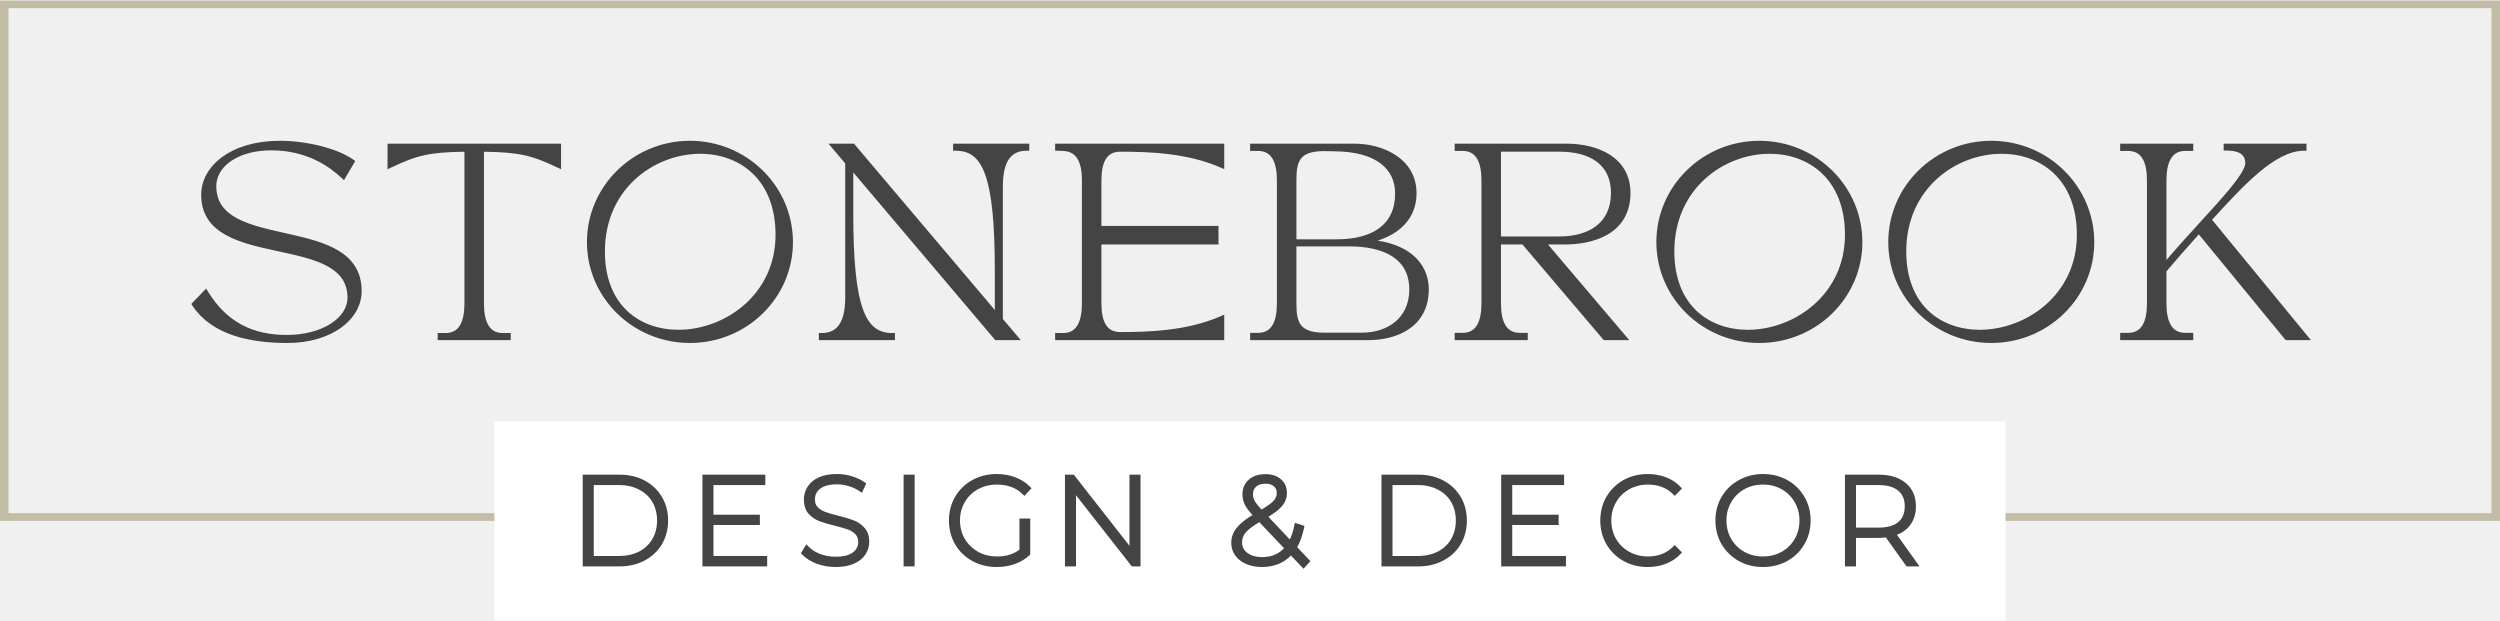
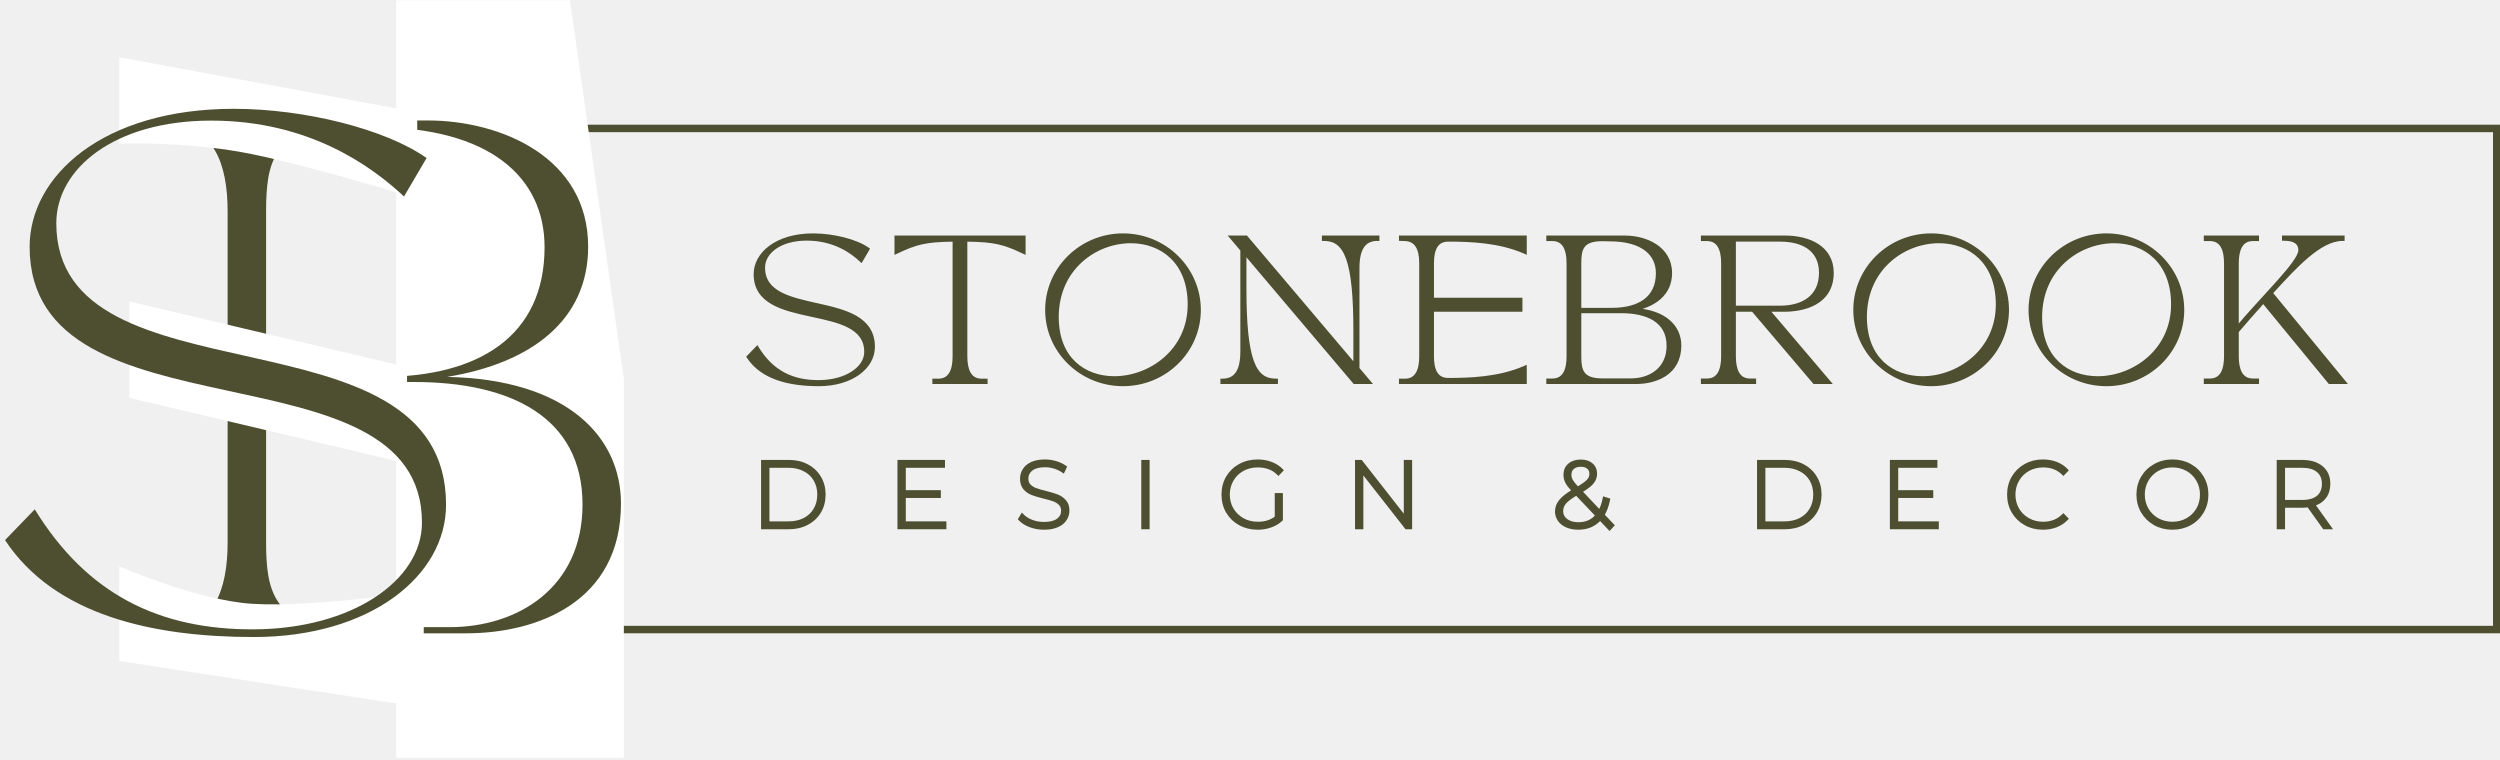
- <svg xmlns="http://www.w3.org/2000/svg" width="266" height="66" viewBox="0 0 266 66" fill="none">
-   <path fill-rule="evenodd" clip-rule="evenodd" d="M265.092 0.87H0.908V54.602H265.092V0.87ZM0 0.056V55.416H266V0.056H0Z" fill="#C3BDA7" />
-   <path d="M225.723 15.784V15.921H225.861H226.43C227.237 15.921 227.762 16.262 228.093 16.828C228.431 17.404 228.573 18.225 228.573 19.183V32.29C228.573 33.248 228.431 34.068 228.093 34.645C227.762 35.211 227.237 35.552 226.43 35.552H225.861H225.723V35.689V35.913V36.05H225.861H233.086H233.223V35.913V35.689V35.552H233.086H232.516C231.71 35.552 231.185 35.211 230.854 34.645C230.516 34.068 230.374 33.248 230.374 32.29V28.82C231.284 27.751 232.533 26.308 233.956 24.726L243.217 36L243.259 36.05H243.323H245.298H245.588L245.404 35.826L235.181 23.38C235.257 23.298 235.333 23.215 235.408 23.132C237.009 21.387 238.617 19.632 240.209 18.285C241.907 16.849 243.558 15.901 245.135 15.901H245.272V15.763V15.56V15.422H245.135H236.872H236.734V15.56V15.743V15.88H236.872C237.484 15.88 238.03 15.967 238.417 16.195C238.793 16.416 239.034 16.776 239.034 17.371C239.034 17.553 238.962 17.794 238.813 18.095C238.665 18.392 238.448 18.736 238.173 19.118C237.623 19.883 236.85 20.793 235.96 21.791C235.394 22.425 234.781 23.095 234.15 23.785C232.888 25.166 231.552 26.626 230.374 28.041V19.183C230.374 18.225 230.516 17.404 230.854 16.828C231.185 16.262 231.71 15.921 232.516 15.921H233.086H233.223V15.784V15.56V15.422H233.086H225.861H225.723V15.56V15.784Z" fill="#444444" stroke="#444444" stroke-width="0.275" />
-   <path d="M210.65 35.226C208.561 35.226 206.572 34.568 205.106 33.187C203.642 31.808 202.687 29.694 202.687 26.754C202.687 19.982 208.027 16.226 212.97 16.226C215.088 16.226 217.123 16.919 218.628 18.354C220.131 19.787 221.116 21.972 221.116 24.983C221.116 31.445 215.639 35.226 210.65 35.226ZM211.871 15.117C205.895 15.117 201.048 19.898 201.048 25.757C201.048 31.616 205.896 36.355 211.871 36.355C217.847 36.355 222.694 31.616 222.694 25.757C222.694 19.898 217.847 15.117 211.871 15.117Z" fill="#444444" stroke="#444444" stroke-width="0.275" />
-   <path d="M185.975 35.226C183.887 35.226 181.898 34.568 180.432 33.187C178.968 31.808 178.012 29.694 178.012 26.754C178.012 19.982 183.353 16.226 188.296 16.226C190.414 16.226 192.449 16.919 193.953 18.354C195.456 19.787 196.442 21.972 196.442 24.983C196.442 31.445 190.964 35.226 185.975 35.226ZM187.197 15.117C181.22 15.117 176.374 19.898 176.374 25.757C176.374 31.616 181.221 36.355 187.197 36.355C193.172 36.355 198.019 31.616 198.019 25.757C198.019 19.898 193.173 15.117 187.197 15.117Z" fill="#444444" stroke="#444444" stroke-width="0.275" />
-   <path d="M154.915 35.913V36.05H155.052H162.278H162.415V35.913V35.689V35.552H162.278H161.708C160.901 35.552 160.377 35.211 160.045 34.645C159.708 34.068 159.566 33.248 159.566 32.29V25.874H162.051L170.66 36.002L170.701 36.05H170.765H172.759H173.057L172.864 35.824L164.407 25.874H166.531C167.825 25.874 169.521 25.659 170.898 24.884C172.286 24.104 173.345 22.758 173.345 20.526C173.345 18.716 172.52 17.433 171.263 16.608C170.012 15.787 168.339 15.422 166.633 15.422H155.052H154.915V15.56V15.784V15.921H155.052H155.622C156.429 15.921 156.953 16.262 157.285 16.828C157.622 17.404 157.764 18.225 157.764 19.183V32.29C157.764 33.248 157.622 34.068 157.285 34.645C156.953 35.211 156.429 35.552 155.622 35.552H155.052H154.915V35.689V35.913ZM165.941 25.294H159.566V16.003H165.941C167.533 16.003 168.935 16.34 169.936 17.07C170.93 17.795 171.543 18.917 171.543 20.526C171.543 22.188 170.929 23.372 169.933 24.145C168.932 24.921 167.53 25.294 165.941 25.294Z" fill="#444444" stroke="#444444" stroke-width="0.275" />
-   <path d="M133.288 35.552H133.151V35.689V35.913V36.05H133.288H145.622C147.023 36.05 148.584 35.742 149.8 34.925C151.023 34.104 151.886 32.774 151.886 30.764C151.886 29.422 151.35 28.151 150.194 27.205C149.214 26.402 147.796 25.841 145.899 25.659C147.144 25.341 148.203 24.838 148.997 24.14C150.006 23.254 150.583 22.062 150.583 20.567C150.583 18.743 149.689 17.451 148.428 16.62C147.171 15.793 145.55 15.422 144.075 15.422H133.288H133.151V15.56V15.784V15.921H133.288H133.858C134.665 15.921 135.189 16.262 135.52 16.828C135.858 17.404 136 18.225 136 19.183V32.29C136 33.248 135.858 34.068 135.52 34.645C135.189 35.211 134.665 35.552 133.858 35.552H133.288ZM137.801 32.29V26.077H143.546C145.406 26.077 147.044 26.411 148.214 27.167C149.374 27.917 150.085 29.089 150.085 30.804C150.085 32.403 149.466 33.58 148.521 34.359C147.574 35.142 146.289 35.531 144.95 35.531H140.86C139.423 35.531 138.679 35.175 138.282 34.624C137.876 34.061 137.801 33.26 137.801 32.29ZM142.244 25.599H137.801V19.183C137.801 18.212 137.871 17.411 138.274 16.848C138.669 16.298 139.413 15.941 140.86 15.941C141.01 15.941 141.201 15.947 141.393 15.952L141.404 15.952C141.59 15.957 141.776 15.962 141.918 15.962C144.231 15.962 145.897 16.462 146.982 17.285C148.061 18.104 148.578 19.253 148.578 20.587C148.578 22.32 147.939 23.564 146.84 24.38C145.736 25.2 144.151 25.599 142.244 25.599Z" fill="#444444" stroke="#444444" stroke-width="0.275" />
-   <path d="M112.542 15.422H112.404V15.56V15.763V15.896L112.537 15.901L113.107 15.921C113.917 15.95 114.443 16.293 114.774 16.851C115.112 17.42 115.254 18.225 115.254 19.183V32.29C115.254 33.248 115.112 34.074 114.774 34.656C114.442 35.227 113.917 35.572 113.112 35.572H112.542H112.404V35.709V35.913V36.05H112.542H129.984H130.122V35.913V33.898V33.688L129.929 33.772C126.376 35.327 122.311 35.47 119.197 35.47C118.387 35.47 117.864 35.147 117.534 34.603C117.197 34.047 117.055 33.248 117.055 32.29V25.874H129.374H129.511V25.736V24.312V24.174H129.374H117.055V19.183C117.055 18.225 117.197 17.426 117.534 16.87C117.864 16.326 118.387 16.003 119.197 16.003C122.311 16.003 126.376 16.146 129.929 17.701L130.122 17.785V17.575V15.56V15.422H129.984H112.542Z" fill="#444444" stroke="#444444" stroke-width="0.275" />
-   <path d="M87.262 35.913V36.05H87.399H94.95H95.087V35.913V35.709V35.572H94.95C94.193 35.572 93.558 35.399 93.026 34.995C92.492 34.59 92.047 33.94 91.693 32.961C90.982 30.996 90.65 27.752 90.65 22.643V17.97L105.917 36.002L105.958 36.05H106.022H108.017H108.313L108.121 35.824L106.566 33.99V19.854C106.566 18.481 106.795 17.492 107.237 16.849C107.672 16.216 108.328 15.901 109.238 15.901H109.375V15.763V15.56V15.422H109.238H101.687H101.549V15.56V15.763V15.901H101.687C102.444 15.901 103.079 16.073 103.611 16.478C104.145 16.883 104.589 17.533 104.944 18.512C105.655 20.477 105.986 23.721 105.986 28.83V33.36L90.842 15.471L90.801 15.422H90.737H88.742H88.446L88.638 15.649L90.07 17.34V31.618C90.07 32.992 89.842 33.981 89.4 34.624C88.965 35.257 88.309 35.572 87.399 35.572H87.262V35.709V35.913Z" fill="#444444" stroke="#444444" stroke-width="0.275" />
-   <path d="M72.189 35.226C70.1 35.226 68.111 34.568 66.645 33.187C65.181 31.808 64.225 29.694 64.225 26.754C64.225 19.982 69.566 16.226 74.509 16.226C76.627 16.226 78.662 16.919 80.166 18.354C81.669 19.787 82.655 21.972 82.655 24.983C82.655 31.445 77.177 35.226 72.189 35.226ZM73.41 15.117C67.434 15.117 62.587 19.898 62.587 25.757C62.587 31.616 67.434 36.355 73.41 36.355C79.385 36.355 84.233 31.616 84.233 25.757C84.233 19.898 79.386 15.117 73.41 15.117Z" fill="#444444" stroke="#444444" stroke-width="0.275" />
-   <path d="M41.372 17.575V17.792L41.569 17.699C42.959 17.039 43.981 16.627 45.157 16.373C46.306 16.125 47.609 16.027 49.554 16.004V32.29C49.554 33.248 49.412 34.074 49.074 34.656C48.742 35.227 48.218 35.572 47.412 35.572H46.842H46.705V35.709V35.913V36.05H46.842H54.068H54.205V35.913V35.709V35.572H54.068H53.498C52.692 35.572 52.167 35.227 51.836 34.656C51.497 34.074 51.355 33.248 51.355 32.29V16.004C53.311 16.027 54.619 16.125 55.771 16.373C56.949 16.627 57.971 17.039 59.361 17.699L59.558 17.792V17.575V15.56V15.422H59.42H41.51H41.372V15.56V17.575Z" fill="#444444" stroke="#444444" stroke-width="0.275" />
-   <path d="M20.604 32.276L20.527 32.355L20.588 32.447C22.603 35.502 26.578 36.355 30.573 36.355C35.225 36.355 38.343 33.91 38.343 30.967C38.343 29.936 38.096 29.095 37.657 28.401C37.22 27.708 36.597 27.169 35.858 26.736C34.386 25.872 32.431 25.412 30.502 24.979C30.415 24.959 30.328 24.94 30.242 24.921C28.391 24.506 26.585 24.102 25.218 23.384C24.506 23.009 23.921 22.553 23.515 21.973C23.109 21.395 22.875 20.686 22.875 19.793C22.875 18.767 23.421 17.788 24.448 17.061C25.475 16.333 26.983 15.86 28.884 15.86C32.724 15.86 35.176 17.648 36.443 18.835L36.568 18.953L36.655 18.804L37.551 17.278L37.615 17.169L37.512 17.096C36.689 16.513 35.465 16.019 34.098 15.671C32.729 15.322 31.206 15.117 29.78 15.117C24.555 15.117 21.542 17.809 21.542 20.73C21.542 21.738 21.791 22.56 22.233 23.238C22.674 23.914 23.301 24.437 24.044 24.858C25.526 25.697 27.494 26.14 29.435 26.56C29.508 26.576 29.581 26.591 29.653 26.607C31.531 27.013 33.367 27.409 34.754 28.124C35.471 28.494 36.059 28.945 36.468 29.52C36.876 30.092 37.112 30.795 37.112 31.679C37.112 32.769 36.452 33.784 35.297 34.536C34.142 35.287 32.506 35.765 30.593 35.775C28.728 35.785 27.093 35.443 25.669 34.685C24.247 33.927 23.027 32.75 22 31.078L21.907 30.927L21.784 31.055L20.604 32.276Z" fill="#444444" stroke="#444444" stroke-width="0.275" />
-   <path d="M52.615 44.833H213.385V66H52.615V44.833Z" fill="white" />
-   <path d="M202.881 60.086L202.918 60.139H202.983H203.75H203.993L203.852 59.941L201.637 56.84C202.275 56.625 202.777 56.281 203.135 55.803C203.533 55.275 203.729 54.63 203.729 53.875C203.729 52.865 203.386 52.065 202.692 51.49C202.001 50.91 201.057 50.628 199.874 50.628H196.553H196.428V50.753V60.014V60.139H196.553H197.228H197.353V60.014V57.109H199.874C200.132 57.109 200.413 57.09 200.715 57.052L202.881 60.086ZM202.055 52.118L202.055 52.118L202.056 52.119C202.542 52.523 202.791 53.102 202.791 53.875C202.791 54.648 202.543 55.232 202.056 55.645C201.566 56.051 200.845 56.264 199.874 56.264H197.353V51.487H199.874C200.845 51.487 201.566 51.704 202.055 52.118Z" fill="#444444" stroke="#444444" stroke-width="0.25" />
-   <path d="M183.283 57.841L183.283 57.841L183.284 57.842C183.718 58.575 184.312 59.155 185.063 59.58L185.064 59.581C185.816 59.997 186.657 60.205 187.585 60.205C188.513 60.205 189.354 59.997 190.106 59.581C190.858 59.164 191.447 58.588 191.873 57.854C192.309 57.119 192.526 56.295 192.526 55.383C192.526 54.472 192.309 53.647 191.873 52.912C191.447 52.178 190.858 51.602 190.106 51.186C189.354 50.769 188.513 50.562 187.585 50.562C186.657 50.562 185.815 50.774 185.063 51.2C184.312 51.616 183.718 52.192 183.284 52.925L183.284 52.925L183.283 52.926C182.857 53.661 182.645 54.481 182.645 55.383C182.645 56.286 182.857 57.106 183.283 57.841ZM191.062 53.369L191.062 53.37C191.412 53.966 191.588 54.637 191.588 55.383C191.588 56.13 191.412 56.805 191.062 57.411C190.712 58.009 190.234 58.478 189.627 58.82C189.021 59.161 188.341 59.333 187.585 59.333C186.829 59.333 186.144 59.161 185.529 58.82C184.923 58.478 184.445 58.009 184.095 57.411C183.745 56.805 183.569 56.13 183.569 55.383C183.569 54.637 183.745 53.966 184.094 53.37L184.094 53.37L184.095 53.369C184.445 52.762 184.923 52.289 185.529 51.947C186.144 51.605 186.829 51.434 187.585 51.434C188.341 51.434 189.021 51.605 189.627 51.947C190.234 52.288 190.711 52.762 191.062 53.369Z" fill="#444444" stroke="#444444" stroke-width="0.25" />
-   <path d="M172.801 59.58L172.801 59.581C173.554 59.997 174.395 60.205 175.323 60.205C175.998 60.205 176.627 60.092 177.207 59.866C177.796 59.639 178.298 59.307 178.708 58.869L178.79 58.782L178.707 58.696L178.283 58.26L178.195 58.169L178.106 58.258C177.381 58.973 176.466 59.333 175.349 59.333C174.593 59.333 173.908 59.161 173.293 58.82C172.677 58.477 172.196 58.008 171.846 57.411C171.496 56.805 171.32 56.13 171.32 55.383C171.32 54.637 171.496 53.966 171.845 53.37L171.845 53.37L171.846 53.369C172.196 52.762 172.678 52.289 173.293 51.947C173.908 51.605 174.593 51.434 175.349 51.434C176.476 51.434 177.391 51.789 178.106 52.496L178.195 52.584L178.283 52.494L178.707 52.057L178.79 51.972L178.708 51.885C178.298 51.447 177.801 51.119 177.219 50.901C176.639 50.674 176.007 50.562 175.323 50.562C174.395 50.562 173.554 50.769 172.801 51.186L172.801 51.186C172.058 51.603 171.469 52.179 171.035 52.912L171.035 52.912L171.034 52.913C170.608 53.648 170.395 54.472 170.395 55.383C170.395 56.294 170.608 57.119 171.034 57.854L171.034 57.854L171.035 57.855C171.469 58.588 172.058 59.164 172.801 59.58Z" fill="#444444" stroke="#444444" stroke-width="0.25" />
-   <path d="M166.493 59.405V59.28H166.368H160.777V55.733H165.587H165.712V55.608V55.013V54.888H165.587H160.777V51.487H166.169H166.294V51.362V50.753V50.628H166.169H159.978H159.853V50.753V60.014V60.139H159.978H166.368H166.493V60.014V59.405Z" fill="#444444" stroke="#444444" stroke-width="0.25" />
-   <path d="M147.239 50.628H147.114V50.753V60.014V60.139H147.239H150.904C151.883 60.139 152.754 59.937 153.516 59.529C154.285 59.121 154.884 58.559 155.311 57.842L155.311 57.841C155.738 57.115 155.95 56.294 155.95 55.383C155.95 54.472 155.738 53.656 155.311 52.938C154.884 52.212 154.285 51.645 153.516 51.238C152.754 50.83 151.883 50.628 150.904 50.628H147.239ZM153.055 51.988L153.055 51.988L153.056 51.989C153.688 52.313 154.173 52.769 154.513 53.356C154.854 53.943 155.025 54.618 155.025 55.383C155.025 56.149 154.854 56.824 154.513 57.411C154.173 57.998 153.688 58.458 153.055 58.791C152.423 59.116 151.689 59.28 150.851 59.28H148.039V51.487H150.851C151.689 51.487 152.423 51.655 153.055 51.988Z" fill="#444444" stroke="#444444" stroke-width="0.25" />
-   <path d="M138.599 60.232L138.692 60.329L138.782 60.23L139.179 59.794L139.257 59.708L139.177 59.623L137.867 58.238C138.204 57.672 138.457 56.975 138.627 56.15L138.649 56.039L138.542 56.005L138 55.833L137.866 55.791L137.839 55.928C137.713 56.573 137.524 57.136 137.273 57.62L134.76 54.962C135.478 54.532 135.993 54.141 136.297 53.785C136.633 53.393 136.804 52.95 136.804 52.46C136.804 51.882 136.606 51.417 136.204 51.081C135.814 50.739 135.288 50.575 134.641 50.575C133.949 50.575 133.384 50.753 132.959 51.122C132.532 51.492 132.32 51.986 132.32 52.592C132.32 52.982 132.409 53.35 132.585 53.694L132.585 53.694L132.586 53.695C132.75 54.007 133.043 54.383 133.458 54.822C132.646 55.309 132.057 55.773 131.7 56.217C131.321 56.679 131.13 57.196 131.13 57.765C131.13 58.24 131.265 58.667 131.537 59.042C131.808 59.416 132.185 59.702 132.661 59.904C133.137 60.105 133.675 60.205 134.271 60.205C134.921 60.205 135.515 60.092 136.053 59.864L136.053 59.864L136.054 59.864C136.551 59.645 136.985 59.333 137.356 58.928L138.599 60.232ZM135.629 51.653L135.629 51.653L135.631 51.655C135.855 51.848 135.971 52.115 135.971 52.473C135.971 52.799 135.849 53.1 135.595 53.38C135.345 53.646 134.884 53.979 134.201 54.379C133.8 53.948 133.536 53.615 133.401 53.378C133.261 53.122 133.192 52.86 133.192 52.592C133.192 52.208 133.317 51.913 133.561 51.693L133.561 51.692C133.814 51.463 134.169 51.341 134.641 51.341C135.08 51.341 135.403 51.45 135.629 51.653ZM136.789 58.326C136.178 59.04 135.352 59.399 134.297 59.399C133.612 59.399 133.063 59.237 132.639 58.922C132.229 58.609 132.028 58.209 132.028 57.712C132.028 57.293 132.166 56.915 132.448 56.575C132.732 56.242 133.249 55.849 134.011 55.396L136.789 58.326Z" fill="#444444" stroke="#444444" stroke-width="0.25" />
-   <path d="M121.227 50.753V50.628H121.102H120.427H120.302V50.753V58.434L114.228 50.676L114.191 50.628H114.13H113.561H113.436V50.753V60.014V60.139H113.561H114.236H114.361V60.014V52.332L120.448 60.091L120.485 60.139H120.546H121.102H121.227V60.014V50.753Z" fill="#444444" stroke="#444444" stroke-width="0.25" />
-   <path d="M108.72 55.298H108.595V55.423V58.551C107.932 59.07 107.099 59.333 106.088 59.333C105.313 59.333 104.62 59.161 104.006 58.82C103.39 58.469 102.903 57.995 102.544 57.397C102.194 56.791 102.019 56.121 102.019 55.383C102.019 54.637 102.195 53.966 102.544 53.37L102.544 53.37L102.544 53.369C102.895 52.762 103.376 52.289 103.992 51.947C104.615 51.605 105.313 51.434 106.088 51.434C106.657 51.434 107.171 51.52 107.632 51.691L107.632 51.691L107.634 51.691C108.1 51.852 108.521 52.12 108.896 52.495L108.988 52.586L109.076 52.492L109.499 52.043L109.581 51.955L109.497 51.87C109.078 51.441 108.573 51.118 107.984 50.901C107.404 50.674 106.767 50.562 106.074 50.562C105.129 50.562 104.275 50.769 103.514 51.186L103.513 51.186C102.762 51.602 102.168 52.178 101.733 52.912L101.733 52.912L101.733 52.913C101.306 53.648 101.094 54.472 101.094 55.383C101.094 56.294 101.306 57.119 101.733 57.854L101.733 57.854L101.733 57.855C102.168 58.589 102.762 59.164 103.513 59.581L103.514 59.581C104.275 59.998 105.125 60.205 106.061 60.205C106.718 60.205 107.341 60.101 107.928 59.894C108.525 59.685 109.035 59.381 109.455 58.98L109.493 58.943V58.889V55.423V55.298H109.368H108.72Z" fill="#444444" stroke="#444444" stroke-width="0.25" />
-   <path d="M96.392 50.628H96.267V50.753V60.014V60.139H96.392H97.066H97.191V60.014V50.753V50.628H97.066H96.392Z" fill="#444444" stroke="#444444" stroke-width="0.25" />
-   <path d="M86.915 59.852L86.915 59.852L86.917 59.853C87.549 60.088 88.212 60.205 88.905 60.205C89.649 60.205 90.284 60.093 90.807 59.864C91.327 59.636 91.719 59.326 91.973 58.931C92.233 58.54 92.364 58.106 92.364 57.632C92.364 57.064 92.212 56.599 91.896 56.253C91.6 55.912 91.24 55.658 90.816 55.492C90.403 55.33 89.855 55.166 89.173 54.997L89.173 54.997C88.567 54.848 88.091 54.708 87.745 54.578C87.408 54.452 87.129 54.272 86.905 54.04C86.694 53.821 86.583 53.524 86.583 53.134C86.583 52.627 86.784 52.218 87.196 51.897C87.606 51.577 88.222 51.407 89.064 51.407C89.483 51.407 89.907 51.471 90.338 51.6L90.338 51.601C90.776 51.729 91.174 51.918 91.533 52.166L91.655 52.25L91.717 52.115L91.969 51.573L92.012 51.478L91.927 51.418C91.553 51.154 91.113 50.945 90.608 50.792C90.103 50.639 89.588 50.562 89.064 50.562C88.32 50.562 87.688 50.674 87.174 50.904L87.174 50.904L87.173 50.904C86.67 51.132 86.288 51.447 86.034 51.85C85.783 52.241 85.658 52.675 85.658 53.148C85.658 53.725 85.805 54.201 86.111 54.564L86.111 54.564L86.113 54.567C86.417 54.908 86.782 55.162 87.206 55.328L87.207 55.328C87.628 55.489 88.18 55.654 88.862 55.822L88.863 55.822C89.46 55.963 89.931 56.098 90.277 56.228C90.614 56.354 90.893 56.534 91.117 56.767C91.328 56.986 91.439 57.283 91.439 57.672C91.439 58.169 91.234 58.569 90.815 58.882C90.396 59.194 89.761 59.359 88.892 59.359C88.299 59.359 87.732 59.256 87.191 59.051C86.657 58.835 86.238 58.562 85.927 58.234L85.814 58.115L85.729 58.256L85.425 58.758L85.376 58.839L85.44 58.908C85.8 59.296 86.294 59.609 86.915 59.852Z" fill="#444444" stroke="#444444" stroke-width="0.25" />
-   <path d="M81.504 59.405V59.28H81.379H75.789V55.733H80.598H80.723V55.608V55.013V54.888H80.598H75.789V51.487H81.18H81.305V51.362V50.753V50.628H81.18H74.989H74.864V50.753V60.014V60.139H74.989H81.379H81.504V60.014V59.405Z" fill="#444444" stroke="#444444" stroke-width="0.25" />
-   <path d="M62.25 50.628H62.125V50.753V60.014V60.139H62.25H65.915C66.894 60.139 67.765 59.937 68.527 59.529C69.296 59.121 69.895 58.559 70.322 57.842L70.322 57.841C70.749 57.115 70.961 56.294 70.961 55.383C70.961 54.472 70.749 53.656 70.322 52.938C69.895 52.212 69.296 51.645 68.527 51.238C67.765 50.83 66.894 50.628 65.915 50.628H62.25ZM68.066 51.988L68.066 51.988L68.067 51.989C68.699 52.313 69.184 52.769 69.524 53.356C69.865 53.943 70.036 54.618 70.036 55.383C70.036 56.149 69.865 56.824 69.524 57.411C69.184 57.998 68.699 58.458 68.066 58.791C67.434 59.116 66.7 59.28 65.862 59.28H63.05V51.487H65.862C66.7 51.487 67.434 51.655 68.066 51.988Z" fill="#444444" stroke="#444444" stroke-width="0.25" />
+ <svg xmlns="http://www.w3.org/2000/svg" width="352" height="107" viewBox="0 0 352 107" fill="none">
+   <path d="M310.432 33.666V33.803H310.569H311.139C311.946 33.803 312.47 34.144 312.801 34.709C313.139 35.286 313.281 36.107 313.281 37.065V50.172C313.281 51.13 313.139 51.95 312.801 52.527C312.47 53.093 311.946 53.433 311.139 53.433H310.569H310.432V53.571V53.795V53.932H310.569H317.795H317.932V53.795V53.571V53.433H317.795H317.225C316.418 53.433 315.894 53.093 315.562 52.527C315.224 51.95 315.082 51.13 315.082 50.172V46.701C315.993 45.633 317.242 44.189 318.665 42.608L327.926 53.882L327.967 53.932H328.032H330.006H330.297L330.112 53.708L319.89 41.262C319.965 41.18 320.041 41.097 320.117 41.014C321.717 39.269 323.326 37.514 324.918 36.167C326.615 34.731 328.267 33.783 329.844 33.783H329.981V33.645V33.442V33.304H329.844H321.58H321.443V33.442V33.625V33.762H321.58C322.193 33.762 322.738 33.849 323.126 34.077C323.502 34.297 323.743 34.658 323.743 35.253C323.743 35.435 323.671 35.676 323.522 35.977C323.374 36.274 323.157 36.617 322.882 37C322.332 37.765 321.559 38.674 320.669 39.672C320.103 40.307 319.49 40.977 318.859 41.667C317.596 43.047 316.261 44.508 315.082 45.923V37.065C315.082 36.107 315.224 35.286 315.562 34.709C315.894 34.144 316.418 33.803 317.225 33.803H317.795H317.932V33.666V33.442V33.304H317.795H310.569H310.432V33.442V33.666Z" fill="#4E4F30" stroke="#4E4F30" stroke-width="0.275" />
+   <path d="M295.359 53.108C293.27 53.108 291.281 52.45 289.815 51.069C288.351 49.69 287.396 47.576 287.396 44.636C287.396 37.864 292.736 34.108 297.679 34.108C299.797 34.108 301.832 34.801 303.336 36.235C304.839 37.668 305.825 39.854 305.825 42.865C305.825 49.327 300.348 53.108 295.359 53.108ZM296.58 32.999C290.604 32.999 285.757 37.78 285.757 43.639C285.757 49.497 290.604 54.237 296.58 54.237C302.555 54.237 307.403 49.497 307.403 43.639C307.403 37.78 302.556 32.999 296.58 32.999Z" fill="#4E4F30" stroke="#4E4F30" stroke-width="0.275" />
+   <path d="M270.684 53.108C268.595 53.108 266.606 52.45 265.14 51.069C263.676 49.69 262.721 47.576 262.721 44.636C262.721 37.864 268.061 34.108 273.004 34.108C275.122 34.108 277.157 34.801 278.662 36.235C280.164 37.668 281.15 39.854 281.15 42.865C281.15 49.327 275.673 53.108 270.684 53.108ZM271.905 32.999C265.929 32.999 261.082 37.78 261.082 43.639C261.082 49.497 265.93 54.237 271.905 54.237C277.881 54.237 282.728 49.497 282.728 43.639C282.728 37.78 277.881 32.999 271.905 32.999Z" fill="#4E4F30" stroke="#4E4F30" stroke-width="0.275" />
+   <path d="M239.624 53.795V53.932H239.761H246.986H247.124V53.795V53.571V53.433H246.986H246.416C245.61 53.433 245.085 53.093 244.754 52.527C244.416 51.95 244.274 51.13 244.274 50.172V43.755H246.76L255.369 53.884L255.41 53.932H255.474H257.468H257.765L257.573 53.706L249.115 43.755H251.24C252.533 43.755 254.229 43.541 255.607 42.766C256.995 41.986 258.053 40.64 258.053 38.408C258.053 36.598 257.229 35.315 255.971 34.489C254.72 33.669 253.048 33.304 251.342 33.304H239.761H239.624V33.442V33.666V33.803H239.761H240.331C241.137 33.803 241.662 34.144 241.993 34.709C242.331 35.286 242.473 36.107 242.473 37.065V50.172C242.473 51.13 242.331 51.95 241.993 52.527C241.662 53.093 241.137 53.433 240.331 53.433H239.761H239.624V53.571V53.795ZM250.65 43.175H244.274V33.884H250.65C252.241 33.884 253.644 34.222 254.645 34.952C255.639 35.677 256.252 36.799 256.252 38.408C256.252 40.069 255.637 41.254 254.641 42.026C253.64 42.803 252.239 43.175 250.65 43.175Z" fill="#4E4F30" stroke="#4E4F30" stroke-width="0.275" />
+   <path d="M217.997 53.433H217.859V53.571V53.795V53.932H217.997H230.331C231.731 53.932 233.293 53.624 234.508 52.807C235.731 51.986 236.594 50.656 236.594 48.645C236.594 47.304 236.059 46.032 234.903 45.087C233.923 44.284 232.505 43.722 230.607 43.541C231.853 43.223 232.911 42.72 233.706 42.022C234.715 41.136 235.292 39.943 235.292 38.449C235.292 36.625 234.398 35.333 233.136 34.502C231.88 33.675 230.259 33.304 228.784 33.304H217.997H217.859V33.442V33.666V33.803H217.997H218.567C219.373 33.803 219.898 34.144 220.229 34.709C220.567 35.286 220.709 36.107 220.709 37.065V50.172C220.709 51.13 220.567 51.95 220.229 52.527C219.898 53.093 219.373 53.433 218.567 53.433H217.997ZM222.51 50.172V43.959H228.255C230.114 43.959 231.753 44.293 232.922 45.049C234.083 45.799 234.793 46.971 234.793 48.686C234.793 50.285 234.174 51.462 233.23 52.241C232.283 53.023 230.998 53.413 229.659 53.413H225.568C224.132 53.413 223.388 53.057 222.99 52.506C222.584 51.943 222.51 51.142 222.51 50.172ZM226.952 43.481H222.51V37.065C222.51 36.094 222.579 35.293 222.983 34.73C223.378 34.18 224.122 33.823 225.568 33.823C225.719 33.823 225.91 33.828 226.101 33.833L226.113 33.834C226.299 33.839 226.485 33.844 226.627 33.844C228.94 33.844 230.606 34.344 231.69 35.167C232.77 35.986 233.287 37.134 233.287 38.469C233.287 40.201 232.647 41.446 231.549 42.261C230.444 43.082 228.859 43.481 226.952 43.481Z" fill="#4E4F30" stroke="#4E4F30" stroke-width="0.275" />
+   <path d="M197.25 33.304H197.113V33.442V33.645V33.778L197.245 33.782L197.815 33.803C198.626 33.832 199.152 34.175 199.483 34.733C199.821 35.302 199.962 36.107 199.962 37.065V50.172C199.962 51.13 199.821 51.955 199.482 52.538C199.151 53.108 198.626 53.454 197.82 53.454H197.25H197.113V53.591V53.795V53.932H197.25H214.693H214.83V53.795V51.78V51.57L214.638 51.654C211.084 53.209 207.019 53.352 203.906 53.352C203.096 53.352 202.572 53.029 202.242 52.484C201.906 51.929 201.764 51.13 201.764 50.172V43.755H214.082H214.22V43.618V42.193V42.056H214.082H201.764V37.065C201.764 36.106 201.906 35.307 202.242 34.752C202.572 34.208 203.096 33.884 203.906 33.884C207.019 33.884 211.084 34.028 214.638 35.583L214.83 35.667V35.457V33.442V33.304H214.693H197.25Z" fill="#4E4F30" stroke="#4E4F30" stroke-width="0.275" />
+   <path d="M171.97 53.795V53.932H172.108H179.659H179.796V53.795V53.591V53.454H179.659C178.902 53.454 178.267 53.281 177.735 52.877C177.201 52.471 176.756 51.822 176.402 50.843C175.691 48.878 175.359 45.633 175.359 40.525V35.852L190.626 53.883L190.667 53.932H190.731H192.725H193.022L192.83 53.706L191.275 51.872V37.736C191.275 36.363 191.503 35.373 191.945 34.73C192.381 34.098 193.037 33.783 193.946 33.783H194.084V33.645V33.442V33.304H193.946H186.395H186.258V33.442V33.645V33.783H186.395C187.152 33.783 187.787 33.955 188.319 34.359C188.853 34.765 189.298 35.414 189.653 36.394C190.363 38.358 190.695 41.603 190.695 46.712V51.242L175.55 33.353L175.509 33.304H175.446H173.451H173.155L173.346 33.53L174.779 35.222V49.5C174.779 50.874 174.551 51.863 174.109 52.506C173.673 53.139 173.018 53.454 172.108 53.454H171.97V53.591V53.795Z" fill="#4E4F30" stroke="#4E4F30" stroke-width="0.275" />
+   <path d="M156.897 53.108C154.809 53.108 152.819 52.45 151.354 51.069C149.89 49.69 148.934 47.576 148.934 44.636C148.934 37.864 154.275 34.108 159.217 34.108C161.335 34.108 163.37 34.801 164.875 36.235C166.378 37.668 167.364 39.854 167.364 42.865C167.364 49.327 161.886 53.108 156.897 53.108ZM158.118 32.999C152.142 32.999 147.296 37.78 147.296 43.639C147.296 49.497 152.143 54.237 158.118 54.237C164.094 54.237 168.941 49.497 168.941 43.639C168.941 37.78 164.095 32.999 158.118 32.999Z" fill="#4E4F30" stroke="#4E4F30" stroke-width="0.275" />
+   <path d="M126.081 35.457V35.674L126.277 35.581C127.668 34.921 128.69 34.509 129.865 34.255C131.015 34.007 132.317 33.909 134.263 33.886V50.172C134.263 51.13 134.121 51.955 133.783 52.538C133.451 53.108 132.926 53.454 132.121 53.454H131.551H131.413V53.591V53.795V53.932H131.551H138.776H138.914V53.795V53.591V53.454H138.776H138.206C137.401 53.454 136.876 53.108 136.544 52.538C136.206 51.955 136.064 51.13 136.064 50.172V33.886C138.02 33.909 139.328 34.007 140.48 34.255C141.658 34.509 142.679 34.921 144.07 35.581L144.266 35.674V35.457V33.442V33.304H144.129H126.218H126.081V33.442V35.457Z" fill="#4E4F30" stroke="#4E4F30" stroke-width="0.275" />
+   <path d="M105.312 50.158L105.236 50.237L105.296 50.329C107.312 53.383 111.286 54.237 115.282 54.237C119.933 54.237 123.052 51.792 123.052 48.849C123.052 47.818 122.804 46.977 122.366 46.283C121.928 45.59 121.306 45.051 120.567 44.617C119.095 43.753 117.139 43.294 115.21 42.861C115.124 42.841 115.037 42.822 114.95 42.803C113.1 42.388 111.293 41.984 109.927 41.266C109.215 40.891 108.63 40.435 108.223 39.855C107.818 39.277 107.584 38.568 107.584 37.675C107.584 36.649 108.13 35.67 109.156 34.943C110.184 34.215 111.691 33.742 113.593 33.742C117.433 33.742 119.884 35.53 121.152 36.717L121.277 36.834L121.364 36.686L122.26 35.16L122.323 35.051L122.221 34.978C121.397 34.395 120.173 33.901 118.807 33.553C117.438 33.204 115.915 32.999 114.488 32.999C109.264 32.999 106.25 35.691 106.25 38.611C106.25 39.62 106.5 40.442 106.942 41.12C107.383 41.795 108.01 42.319 108.753 42.74C110.234 43.579 112.202 44.022 114.144 44.442C114.217 44.458 114.289 44.473 114.362 44.489C116.24 44.895 118.076 45.291 119.462 46.006C120.179 46.376 120.768 46.827 121.177 47.401C121.585 47.974 121.821 48.677 121.821 49.561C121.821 50.651 121.16 51.666 120.005 52.418C118.851 53.169 117.214 53.647 115.302 53.657C113.436 53.667 111.801 53.325 110.378 52.567C108.955 51.809 107.736 50.632 106.708 48.96L106.616 48.809L106.493 48.937L105.312 50.158Z" fill="#4E4F30" stroke="#4E4F30" stroke-width="0.275" />
+   <path d="M327.137 74.341L327.174 74.393H327.239H328.006H328.249L328.108 74.195L325.893 71.094C326.531 70.88 327.033 70.535 327.392 70.057C327.79 69.529 327.986 68.884 327.986 68.13C327.986 67.119 327.643 66.319 326.948 65.745C326.258 65.165 325.313 64.882 324.13 64.882H320.809H320.684V65.007V74.268V74.393H320.809H321.484H321.609V74.268V71.364H324.13C324.389 71.364 324.669 71.344 324.971 71.306L327.137 74.341ZM326.311 66.373L326.311 66.373L326.312 66.374C326.799 66.778 327.048 67.356 327.048 68.13C327.048 68.902 326.799 69.486 326.312 69.899C325.822 70.305 325.101 70.518 324.13 70.518H321.609V65.741H324.13C325.101 65.741 325.822 65.958 326.311 66.373Z" fill="#4E4F30" stroke="#4E4F30" stroke-width="0.25" />
+   <path d="M301.576 72.095L301.576 72.095L301.577 72.096C302.011 72.829 302.605 73.409 303.355 73.834L303.357 73.835C304.109 74.252 304.95 74.459 305.878 74.459C306.806 74.459 307.647 74.252 308.399 73.835C309.15 73.419 309.74 72.843 310.166 72.109C310.602 71.374 310.818 70.549 310.818 69.638C310.818 68.726 310.602 67.902 310.166 67.167C309.74 66.433 309.15 65.857 308.399 65.441C307.647 65.024 306.806 64.816 305.878 64.816C304.95 64.816 304.108 65.028 303.356 65.454C302.605 65.87 302.011 66.446 301.577 67.18L301.576 67.18L301.576 67.18C301.15 67.915 300.937 68.735 300.937 69.638C300.937 70.54 301.15 71.36 301.576 72.095ZM309.355 67.623L309.355 67.624C309.705 68.221 309.88 68.891 309.88 69.638C309.88 70.384 309.705 71.059 309.355 71.665C309.004 72.263 308.527 72.732 307.92 73.074C307.314 73.416 306.634 73.587 305.878 73.587C305.121 73.587 304.437 73.416 303.822 73.074C303.215 72.732 302.738 72.263 302.387 71.665C302.038 71.059 301.862 70.384 301.862 69.638C301.862 68.891 302.038 68.221 302.387 67.624L302.387 67.624L302.388 67.623C302.738 67.016 303.216 66.543 303.822 66.201C304.437 65.86 305.122 65.688 305.878 65.688C306.634 65.688 307.314 65.86 307.92 66.201C308.526 66.543 309.004 67.016 309.355 67.623Z" fill="#4E4F30" stroke="#4E4F30" stroke-width="0.25" />
+   <path d="M285.13 73.835L285.131 73.835C285.883 74.252 286.724 74.459 287.652 74.459C288.328 74.459 288.956 74.347 289.536 74.12C290.126 73.893 290.627 73.561 291.037 73.123L291.119 73.036L291.036 72.951L290.613 72.514L290.525 72.424L290.435 72.512C289.711 73.228 288.795 73.587 287.679 73.587C286.922 73.587 286.238 73.416 285.623 73.074C285.007 72.732 284.525 72.263 284.175 71.665C283.825 71.059 283.65 70.384 283.65 69.638C283.65 68.891 283.825 68.221 284.175 67.624L284.175 67.624L284.175 67.623C284.525 67.017 285.007 66.543 285.623 66.201C286.238 65.86 286.922 65.688 287.679 65.688C288.805 65.688 289.72 66.044 290.435 66.75L290.525 66.839L290.613 66.748L291.036 66.312L291.119 66.226L291.037 66.139C290.627 65.701 290.13 65.373 289.549 65.155C288.969 64.929 288.336 64.816 287.652 64.816C286.724 64.816 285.883 65.024 285.131 65.441L285.13 65.441C284.388 65.857 283.799 66.433 283.364 67.166L283.364 67.166L283.364 67.167C282.937 67.902 282.725 68.727 282.725 69.638C282.725 70.549 282.937 71.373 283.364 72.108L283.364 72.108L283.364 72.109C283.799 72.843 284.388 73.418 285.13 73.835Z" fill="#4E4F30" stroke="#4E4F30" stroke-width="0.25" />
+   <path d="M272.859 73.659V73.534H272.734H267.144V69.988H271.953H272.078V69.863V69.267V69.142H271.953H267.144V65.741H272.535H272.66V65.616V65.007V64.882H272.535H266.344H266.219V65.007V74.268V74.393H266.344H272.734H272.859V74.268V73.659Z" fill="#4E4F30" stroke="#4E4F30" stroke-width="0.25" />
+   <path d="M247.642 64.882H247.517V65.007V74.268V74.393H247.642H251.307C252.286 74.393 253.157 74.191 253.919 73.783C254.688 73.376 255.287 72.814 255.714 72.096L255.714 72.096C256.141 71.369 256.353 70.549 256.353 69.638C256.353 68.727 256.141 67.911 255.714 67.193C255.287 66.467 254.688 65.9 253.919 65.492C253.157 65.085 252.285 64.882 251.307 64.882H247.642ZM253.458 66.243L253.458 66.243L253.459 66.243C254.091 66.568 254.576 67.023 254.916 67.61C255.256 68.198 255.428 68.872 255.428 69.638C255.428 70.403 255.256 71.078 254.916 71.665C254.576 72.252 254.091 72.712 253.458 73.046C252.826 73.37 252.092 73.534 251.254 73.534H248.442V65.741H251.254C252.092 65.741 252.826 65.909 253.458 66.243Z" fill="#4E4F30" stroke="#4E4F30" stroke-width="0.25" />
+   <path d="M226.539 74.487L226.631 74.584L226.722 74.484L227.119 74.048L227.197 73.962L227.117 73.878L225.807 72.492C226.144 71.926 226.396 71.229 226.567 70.404L226.589 70.294L226.482 70.26L225.939 70.088L225.806 70.045L225.779 70.183C225.653 70.828 225.464 71.391 225.213 71.874L222.7 69.216C223.417 68.787 223.933 68.395 224.237 68.039C224.573 67.647 224.743 67.205 224.743 66.714C224.743 66.136 224.546 65.672 224.144 65.336C223.754 64.994 223.228 64.83 222.581 64.83C221.889 64.83 221.324 65.007 220.898 65.376C220.471 65.746 220.26 66.241 220.26 66.846C220.26 67.237 220.348 67.605 220.525 67.949L220.525 67.949L220.526 67.95C220.69 68.261 220.983 68.638 221.398 69.077C220.586 69.563 219.997 70.028 219.64 70.472C219.261 70.934 219.069 71.451 219.069 72.019C219.069 72.494 219.205 72.921 219.477 73.296C219.748 73.67 220.124 73.957 220.601 74.158C221.077 74.36 221.615 74.459 222.211 74.459C222.86 74.459 223.455 74.346 223.992 74.119L223.992 74.119L223.994 74.118C224.491 73.899 224.925 73.587 225.296 73.183L226.539 74.487ZM223.569 65.908L223.569 65.908L223.571 65.909C223.795 66.102 223.911 66.37 223.911 66.727C223.911 67.054 223.789 67.355 223.534 67.635C223.285 67.9 222.824 68.233 222.141 68.633C221.74 68.202 221.476 67.87 221.341 67.632C221.201 67.376 221.132 67.115 221.132 66.846C221.132 66.462 221.257 66.167 221.501 65.947L221.501 65.947C221.754 65.718 222.109 65.596 222.581 65.596C223.019 65.596 223.343 65.705 223.569 65.908ZM224.729 72.58C224.118 73.294 223.292 73.654 222.237 73.654C221.552 73.654 221.002 73.491 220.579 73.176C220.169 72.864 219.968 72.464 219.968 71.966C219.968 71.547 220.106 71.17 220.388 70.83C220.672 70.497 221.189 70.104 221.95 69.651L224.729 72.58Z" fill="#4E4F30" stroke="#4E4F30" stroke-width="0.25" />
+   <path d="M198.703 65.007V64.882H198.578H197.904H197.779V65.007V72.689L191.705 64.93L191.667 64.882H191.606H191.038H190.913V65.007V74.268V74.393H191.038H191.712H191.837V74.268V66.586L197.924 74.345L197.962 74.393H198.023H198.578H198.703V74.268V65.007Z" fill="#4E4F30" stroke="#4E4F30" stroke-width="0.25" />
+   <path d="M179.734 69.552H179.609V69.677V72.805C178.946 73.324 178.113 73.587 177.101 73.587C176.327 73.587 175.634 73.416 175.019 73.074C174.403 72.723 173.917 72.249 173.557 71.651C173.208 71.045 173.032 70.375 173.032 69.638C173.032 68.891 173.208 68.221 173.558 67.624L173.558 67.624L173.558 67.623C173.908 67.017 174.39 66.543 175.005 66.202C175.629 65.86 176.327 65.688 177.101 65.688C177.671 65.688 178.185 65.774 178.645 65.945L178.645 65.945L178.648 65.946C179.114 66.107 179.534 66.374 179.91 66.749L180.001 66.841L180.089 66.747L180.513 66.297L180.595 66.21L180.511 66.124C180.092 65.696 179.587 65.373 178.998 65.155C178.417 64.929 177.78 64.816 177.088 64.816C176.143 64.816 175.288 65.023 174.527 65.44L174.527 65.441C173.776 65.857 173.182 66.433 172.747 67.166L172.747 67.166L172.746 67.167C172.32 67.902 172.108 68.727 172.108 69.638C172.108 70.549 172.32 71.373 172.746 72.108L172.746 72.108L172.747 72.109C173.182 72.843 173.776 73.419 174.527 73.835L174.527 73.835C175.288 74.252 176.138 74.459 177.075 74.459C177.732 74.459 178.354 74.356 178.942 74.148C179.539 73.94 180.049 73.635 180.468 73.234L180.507 73.197V73.144V69.677V69.552H180.382H179.734Z" fill="#4E4F30" stroke="#4E4F30" stroke-width="0.25" />
+   <path d="M160.942 64.882H160.817V65.007V74.268V74.393H160.942H161.617H161.742V74.268V65.007V64.882H161.617H160.942Z" fill="#4E4F30" stroke="#4E4F30" stroke-width="0.25" />
+   <path d="M145.002 74.107L145.002 74.107L145.004 74.107C145.636 74.342 146.299 74.459 146.992 74.459C147.736 74.459 148.372 74.347 148.894 74.118C149.414 73.89 149.806 73.581 150.06 73.186C150.321 72.795 150.451 72.361 150.451 71.887C150.451 71.318 150.299 70.853 149.983 70.507C149.687 70.166 149.327 69.912 148.903 69.746C148.49 69.585 147.942 69.42 147.26 69.252L147.26 69.252C146.654 69.102 146.178 68.963 145.832 68.833C145.495 68.706 145.216 68.526 144.992 68.294C144.781 68.075 144.67 67.778 144.67 67.389C144.67 66.881 144.872 66.472 145.283 66.151C145.693 65.831 146.309 65.662 147.151 65.662C147.57 65.662 147.995 65.726 148.425 65.855L148.425 65.855C148.863 65.984 149.261 66.172 149.62 66.42L149.742 66.504L149.804 66.37L150.056 65.827L150.1 65.733L150.015 65.673C149.64 65.408 149.2 65.2 148.695 65.047C148.19 64.893 147.675 64.816 147.151 64.816C146.407 64.816 145.776 64.928 145.261 65.158L145.261 65.158L145.26 65.158C144.757 65.387 144.375 65.701 144.122 66.105C143.871 66.496 143.745 66.929 143.745 67.402C143.745 67.979 143.892 68.456 144.198 68.819L144.198 68.819L144.2 68.821C144.504 69.162 144.869 69.416 145.293 69.582L145.294 69.582C145.715 69.744 146.267 69.908 146.949 70.077L146.95 70.077C147.548 70.218 148.018 70.353 148.364 70.482C148.701 70.609 148.98 70.789 149.204 71.021C149.415 71.24 149.526 71.537 149.526 71.926C149.526 72.423 149.322 72.823 148.902 73.136C148.483 73.448 147.848 73.614 146.979 73.614C146.386 73.614 145.819 73.511 145.278 73.305C144.745 73.09 144.325 72.817 144.014 72.489L143.901 72.37L143.816 72.51L143.512 73.013L143.463 73.093L143.527 73.162C143.887 73.55 144.381 73.864 145.002 74.107Z" fill="#4E4F30" stroke="#4E4F30" stroke-width="0.25" />
+   <path d="M133.128 73.659V73.534H133.003H127.412V69.988H132.222H132.347V69.863V69.267V69.142H132.222H127.412V65.741H132.804H132.929V65.616V65.007V64.882H132.804H126.613H126.488V65.007V74.268V74.393H126.613H133.003H133.128V74.268V73.659Z" fill="#4E4F30" stroke="#4E4F30" stroke-width="0.25" />
+   <path d="M107.411 64.882H107.286V65.007V74.268V74.393H107.411H111.075C112.054 74.393 112.926 74.191 113.688 73.783C114.456 73.376 115.056 72.814 115.482 72.096L115.483 72.096C115.91 71.369 116.122 70.549 116.122 69.638C116.122 68.727 115.91 67.911 115.483 67.193C115.056 66.467 114.457 65.9 113.687 65.492C112.926 65.085 112.054 64.882 111.075 64.882H107.411ZM113.226 66.243L113.226 66.243L113.228 66.243C113.86 66.568 114.345 67.023 114.685 67.61C115.025 68.198 115.197 68.872 115.197 69.638C115.197 70.403 115.025 71.078 114.685 71.665C114.344 72.252 113.86 72.712 113.227 73.046C112.595 73.37 111.861 73.534 111.023 73.534H108.211V65.741H111.023C111.861 65.741 112.594 65.909 113.226 66.243Z" fill="#4E4F30" stroke="#4E4F30" stroke-width="0.25" />
+   <path fill-rule="evenodd" clip-rule="evenodd" d="M351.016 18.609H64.739V88.115H351.016V18.609ZM63.755 17.556V89.169H352V17.556H63.755Z" fill="#4E4F30" />
+   <path d="M55.798 0.039H80.249L87.837 53.367V106.694H55.798V0.039Z" fill="white" />
+   <path d="M21.942 88.374H23.963C30.029 88.374 32.051 83.175 32.051 76.316V29.814C32.051 22.954 30.029 17.756 23.963 17.756H21.942V16.961H60.212C70.537 16.961 82.812 22.16 82.812 34.724C82.812 45.05 74.87 51.115 62.955 53.065C80.069 53.426 87.434 61.658 87.434 70.9C87.434 84.836 75.519 89.169 65.699 89.169H21.942V88.374ZM37.466 53.787V76.316C37.466 83.175 38.477 88.302 48.803 88.302H63.316C72.992 88.302 82.018 82.67 82.018 71.044C82.018 58.553 71.62 53.787 58.334 53.787H37.466ZM37.466 53.065H53.713C67.36 53.065 76.675 47.361 76.675 34.796C76.675 25.048 69.093 17.9 52.557 17.9C51.547 17.9 49.886 17.828 48.803 17.828C38.405 17.828 37.466 22.954 37.466 29.814V53.065Z" fill="#4E4F30" />
+   <path d="M57.311 51.69L18.225 42.442V56.016L57.311 65.264V51.69Z" fill="white" />
+   <path d="M58.744 15.806L16.792 8.057V20.218C16.792 20.218 25.516 19.902 33.945 21.411C42.374 22.919 58.744 27.966 58.744 27.966V15.806Z" fill="white" />
+   <path d="M59.664 99.647V83.229C59.664 83.229 41.801 85.873 33.961 84.87C26.12 83.867 16.792 79.74 16.792 79.74V93.063L59.664 99.647Z" fill="white" />
+   <path d="M0.706 76.046L4.894 71.714C12.26 83.701 22.441 88.683 35.799 88.611C49.519 88.538 59.411 81.751 59.411 73.591C59.411 47.741 4.172 62.688 4.172 34.744C4.172 24.779 14.498 15.32 32.911 15.32C42.948 15.32 54.356 18.208 60.061 22.252L56.884 27.668C52.335 23.407 43.525 16.981 29.734 16.981C16.087 16.981 7.927 23.768 7.927 31.422C7.927 57.489 62.805 42.47 62.805 71.064C62.805 81.101 52.118 89.694 35.727 89.694C21.574 89.694 7.711 86.661 0.706 76.046Z" fill="#4E4F30" />
</svg>
